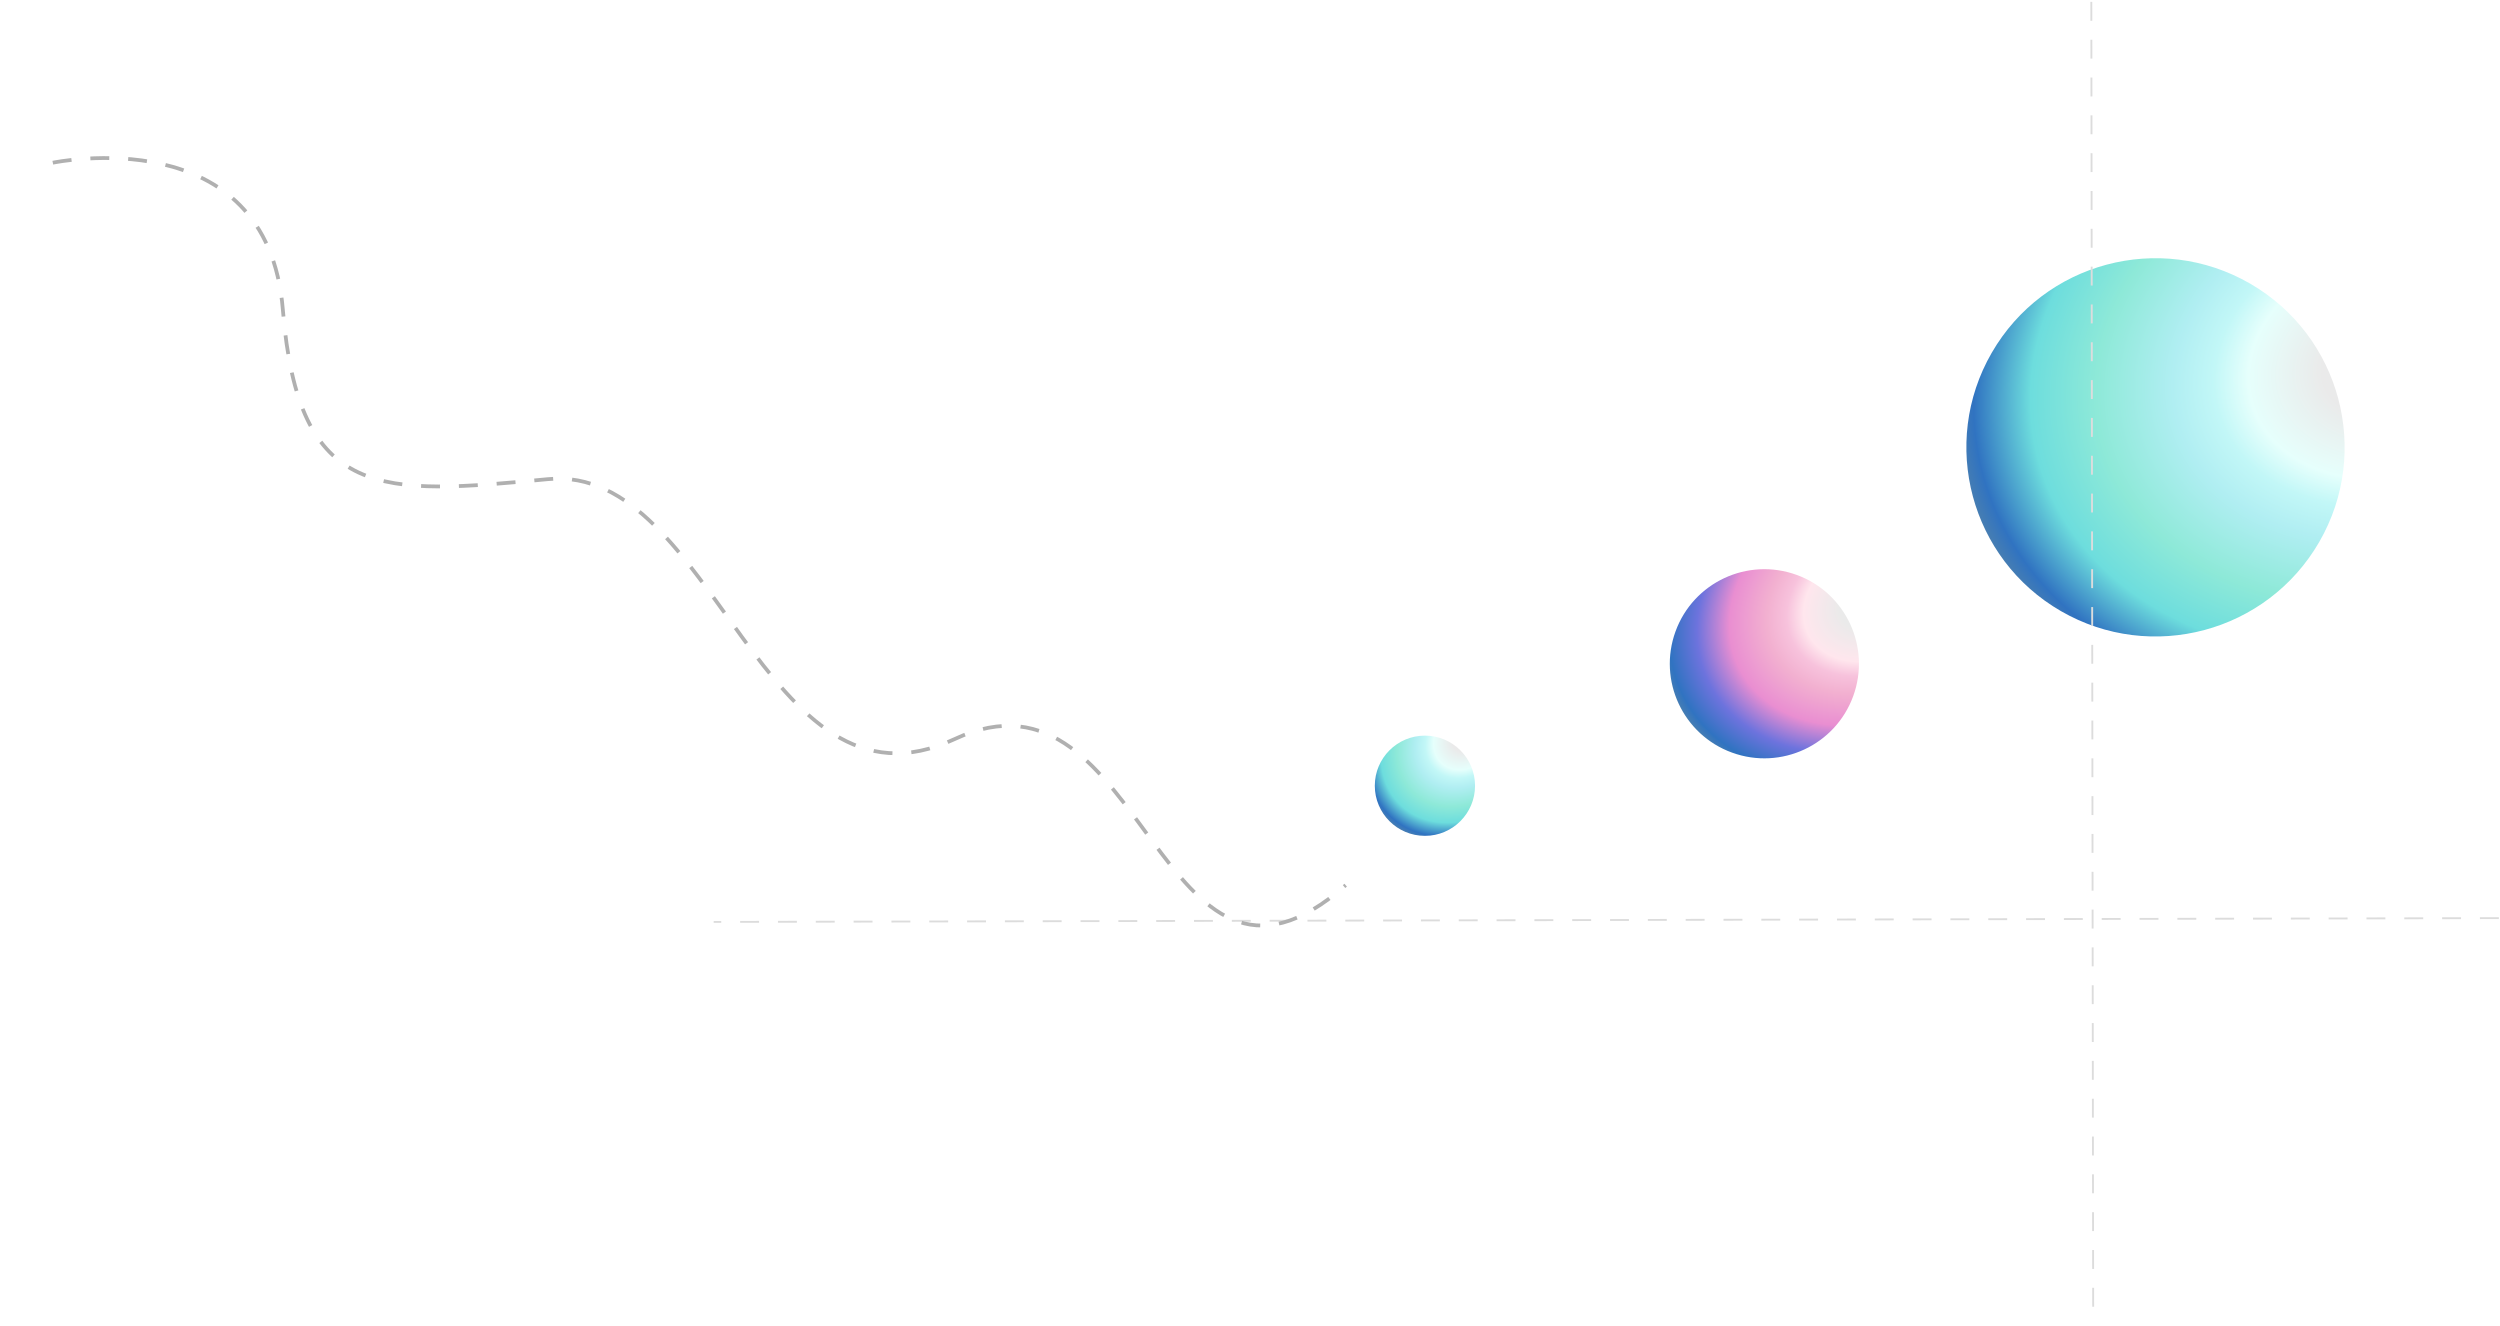
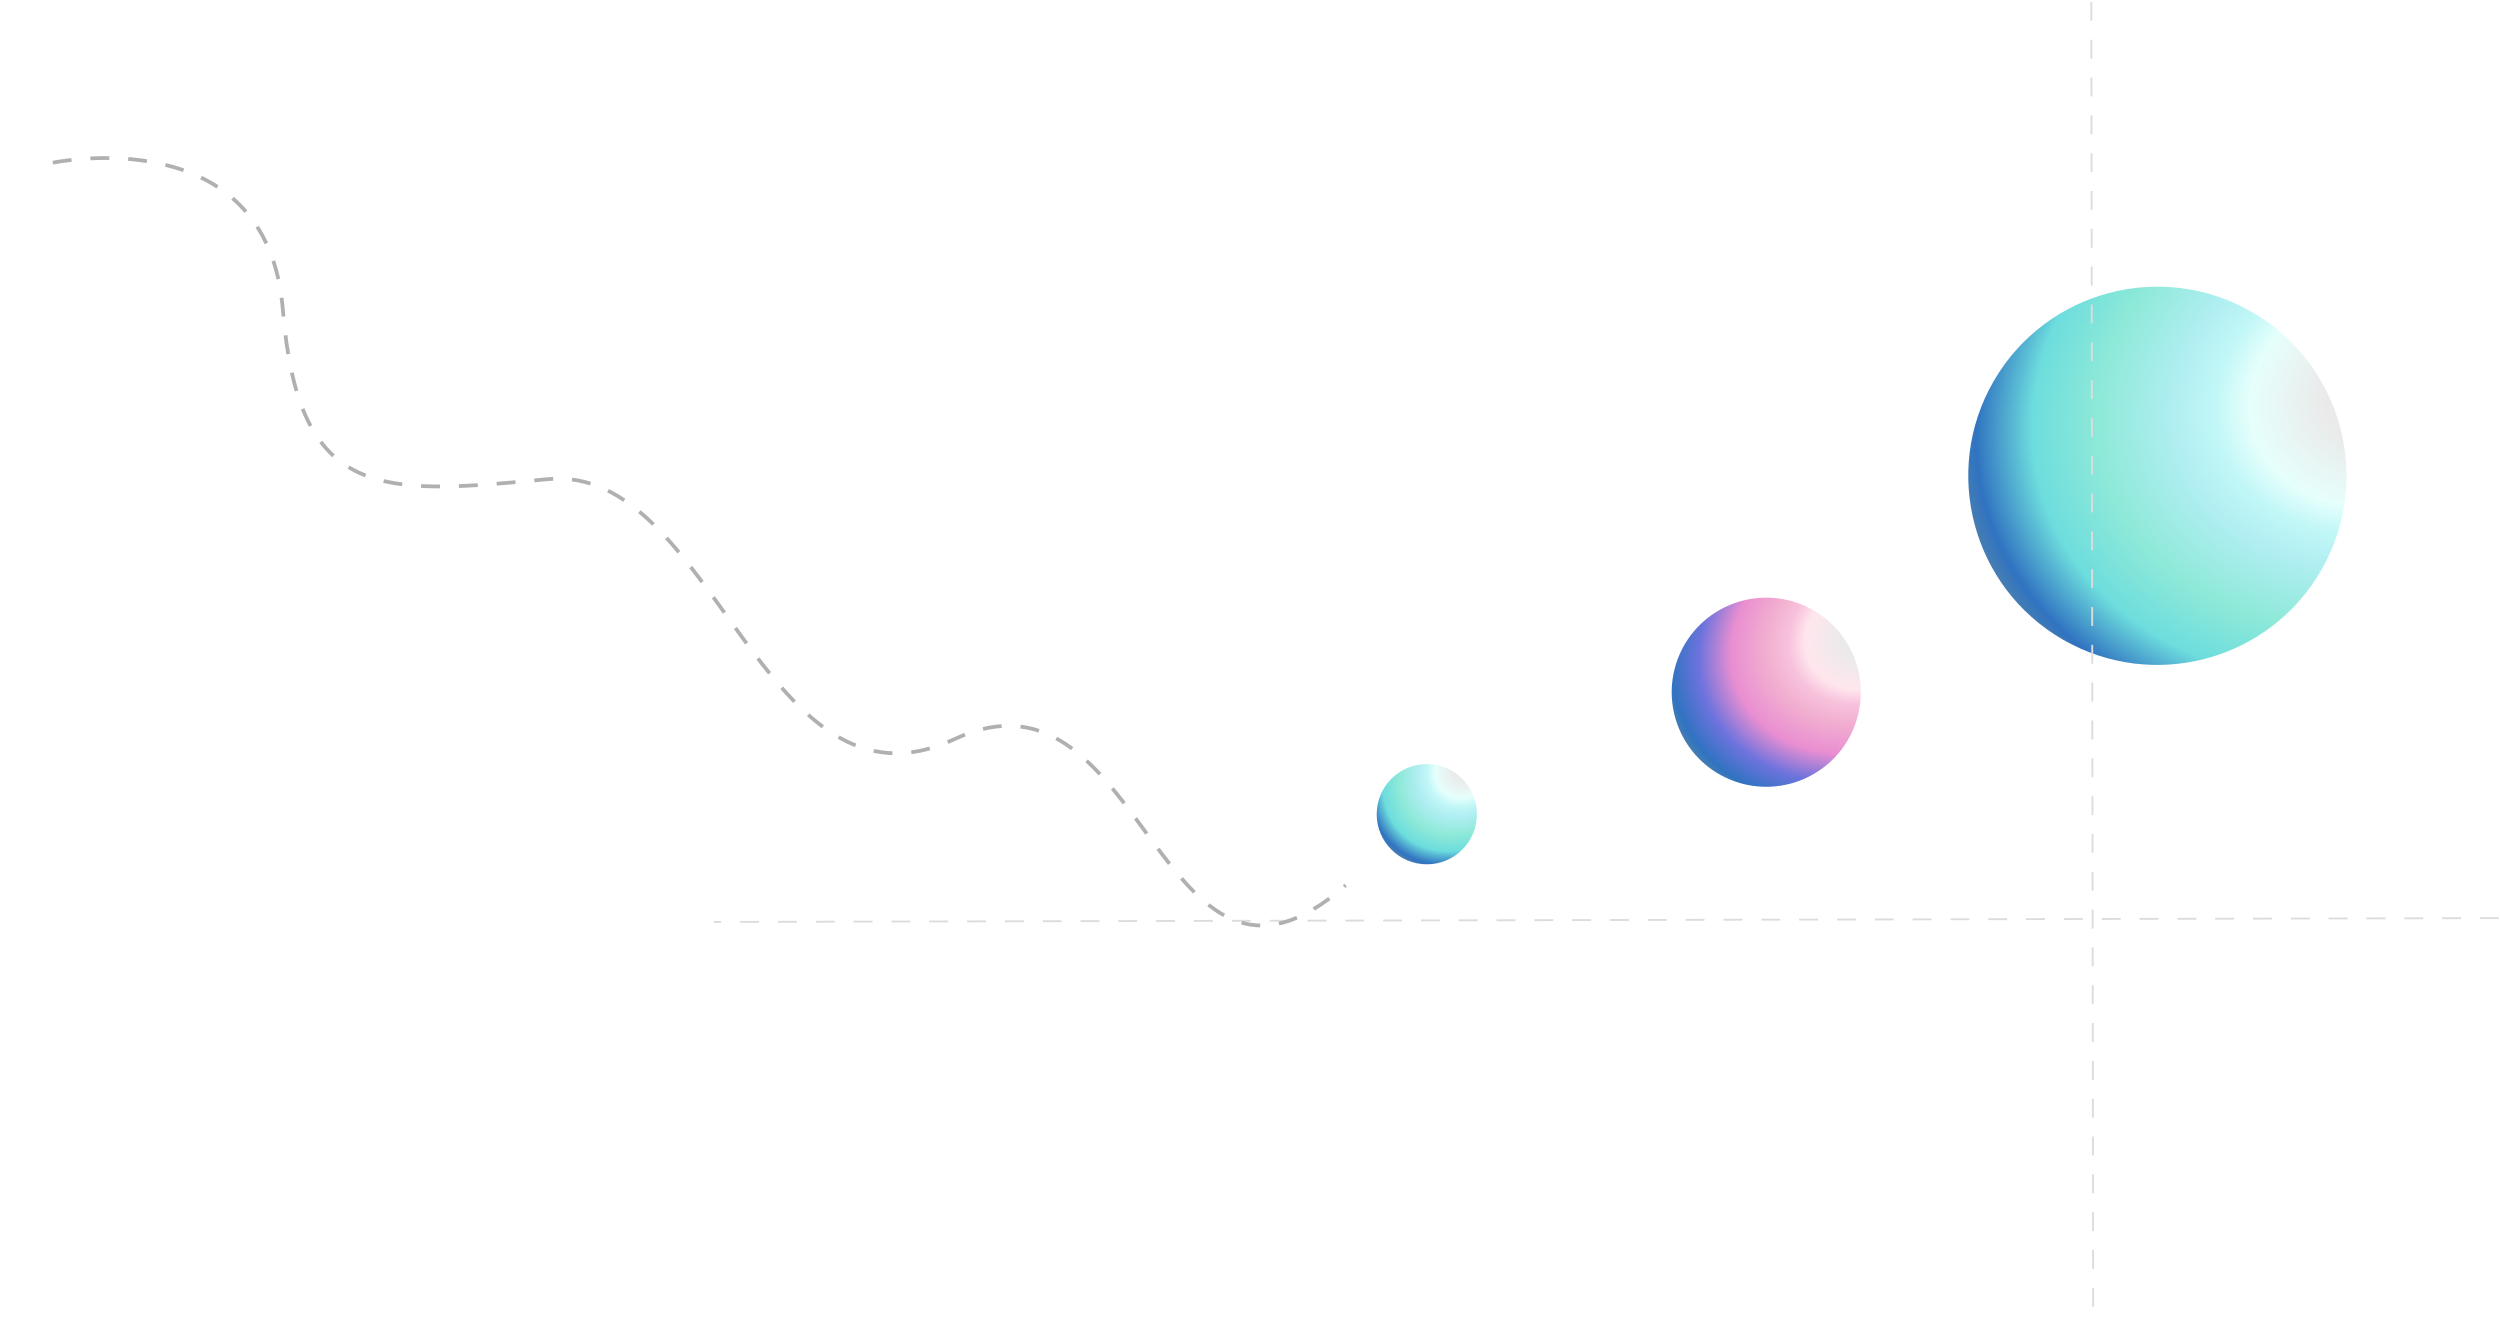
<svg xmlns="http://www.w3.org/2000/svg" width="1322" height="701" viewBox="0 0 1322 701" fill="none">
-   <circle cx="1139.83" cy="236.557" r="100" transform="rotate(-60 1139.83 236.557)" fill="url(#paint0_radial_501_3083)" />
+   <circle cx="1140.83" cy="251.603" r="100" transform="rotate(-60 1140.83 251.603)" fill="url(#paint0_radial_132_6624)" />
  <line x1="1105.89" y1="0.999" x2="1106.88" y2="700.999" stroke="#DCDCDC" stroke-dasharray="10 10" />
  <line x1="1321.39" y1="485.5" x2="377.391" y2="487.521" stroke="#DCDCDC" stroke-dasharray="10 10" />
  <path d="M27.927 86.04C27.927 86.04 141.348 62.029 149.572 163.79C157.796 265.551 201.638 261.8 289.737 253.376C377.835 244.952 403.355 438.295 504.798 390.833C606.24 343.37 612.454 555.423 711.591 468.09" stroke="#B0B0B0" stroke-width="2" stroke-dasharray="10 10" />
-   <circle cx="933" cy="351" r="50" transform="rotate(-70 933 351)" fill="url(#paint1_radial_501_3083)" />
-   <circle cx="753.5" cy="415.5" r="26.5" transform="rotate(-90 753.5 415.5)" fill="url(#paint2_radial_501_3083)" />
+   <circle cx="934" cy="366.046" r="50" transform="rotate(-70 934 366.046)" fill="url(#paint1_radial_132_6624)" />
+   <circle cx="754.5" cy="430.546" r="26.5" transform="rotate(-90 754.5 430.546)" fill="url(#paint2_radial_132_6624)" />
  <defs>
-     <radialGradient id="paint0_radial_501_3083" cx="0" cy="0" r="1" gradientUnits="userSpaceOnUse" gradientTransform="translate(1239.83 321.603) rotate(-135.7) scale(243.54 191.799)">
+     <radialGradient id="paint0_radial_132_6624" cx="0" cy="0" r="1" gradientUnits="userSpaceOnUse" gradientTransform="translate(1240.83 336.649) rotate(-135.7) scale(243.54 191.799)">
      <stop offset="0.147" stop-color="#EAEAEA" />
      <stop offset="0.31" stop-color="#E6FFFC" />
      <stop offset="0.386" stop-color="#C2F7F7" />
      <stop offset="0.477" stop-color="#B0EEF2" />
      <stop offset="0.644" stop-color="#8EE9D8" />
      <stop offset="0.79" stop-color="#6DDDDD" />
      <stop offset="0.915" stop-color="#3073C1" />
      <stop offset="1" stop-color="#638B9F" />
    </radialGradient>
-     <radialGradient id="paint1_radial_501_3083" cx="0" cy="0" r="1" gradientUnits="userSpaceOnUse" gradientTransform="translate(983 393.524) rotate(-135.7) scale(121.77 95.8993)">
+     <radialGradient id="paint1_radial_132_6624" cx="0" cy="0" r="1" gradientUnits="userSpaceOnUse" gradientTransform="translate(984 408.569) rotate(-135.7) scale(121.77 95.8993)">
      <stop offset="0.147" stop-color="#EAEAEA" />
      <stop offset="0.31" stop-color="#FFE6ED" />
      <stop offset="0.386" stop-color="#F7C2DC" />
      <stop offset="0.477" stop-color="#F2B0D0" />
      <stop offset="0.644" stop-color="#E98ED1" />
      <stop offset="0.79" stop-color="#6D73DD" />
      <stop offset="0.915" stop-color="#3073C1" />
      <stop offset="1" stop-color="#638B9F" />
    </radialGradient>
-     <radialGradient id="paint2_radial_501_3083" cx="0" cy="0" r="1" gradientUnits="userSpaceOnUse" gradientTransform="translate(780 438.037) rotate(-135.7) scale(64.5382 50.8266)">
+     <radialGradient id="paint2_radial_132_6624" cx="0" cy="0" r="1" gradientUnits="userSpaceOnUse" gradientTransform="translate(781 453.083) rotate(-135.7) scale(64.5382 50.8266)">
      <stop offset="0.147" stop-color="#EAEAEA" />
      <stop offset="0.31" stop-color="#E6FFFC" />
      <stop offset="0.386" stop-color="#C2F7F7" />
      <stop offset="0.477" stop-color="#B0EEF2" />
      <stop offset="0.644" stop-color="#8EE9D8" />
      <stop offset="0.79" stop-color="#6DDDDD" />
      <stop offset="0.915" stop-color="#3073C1" />
      <stop offset="1" stop-color="#638B9F" />
    </radialGradient>
  </defs>
</svg>
